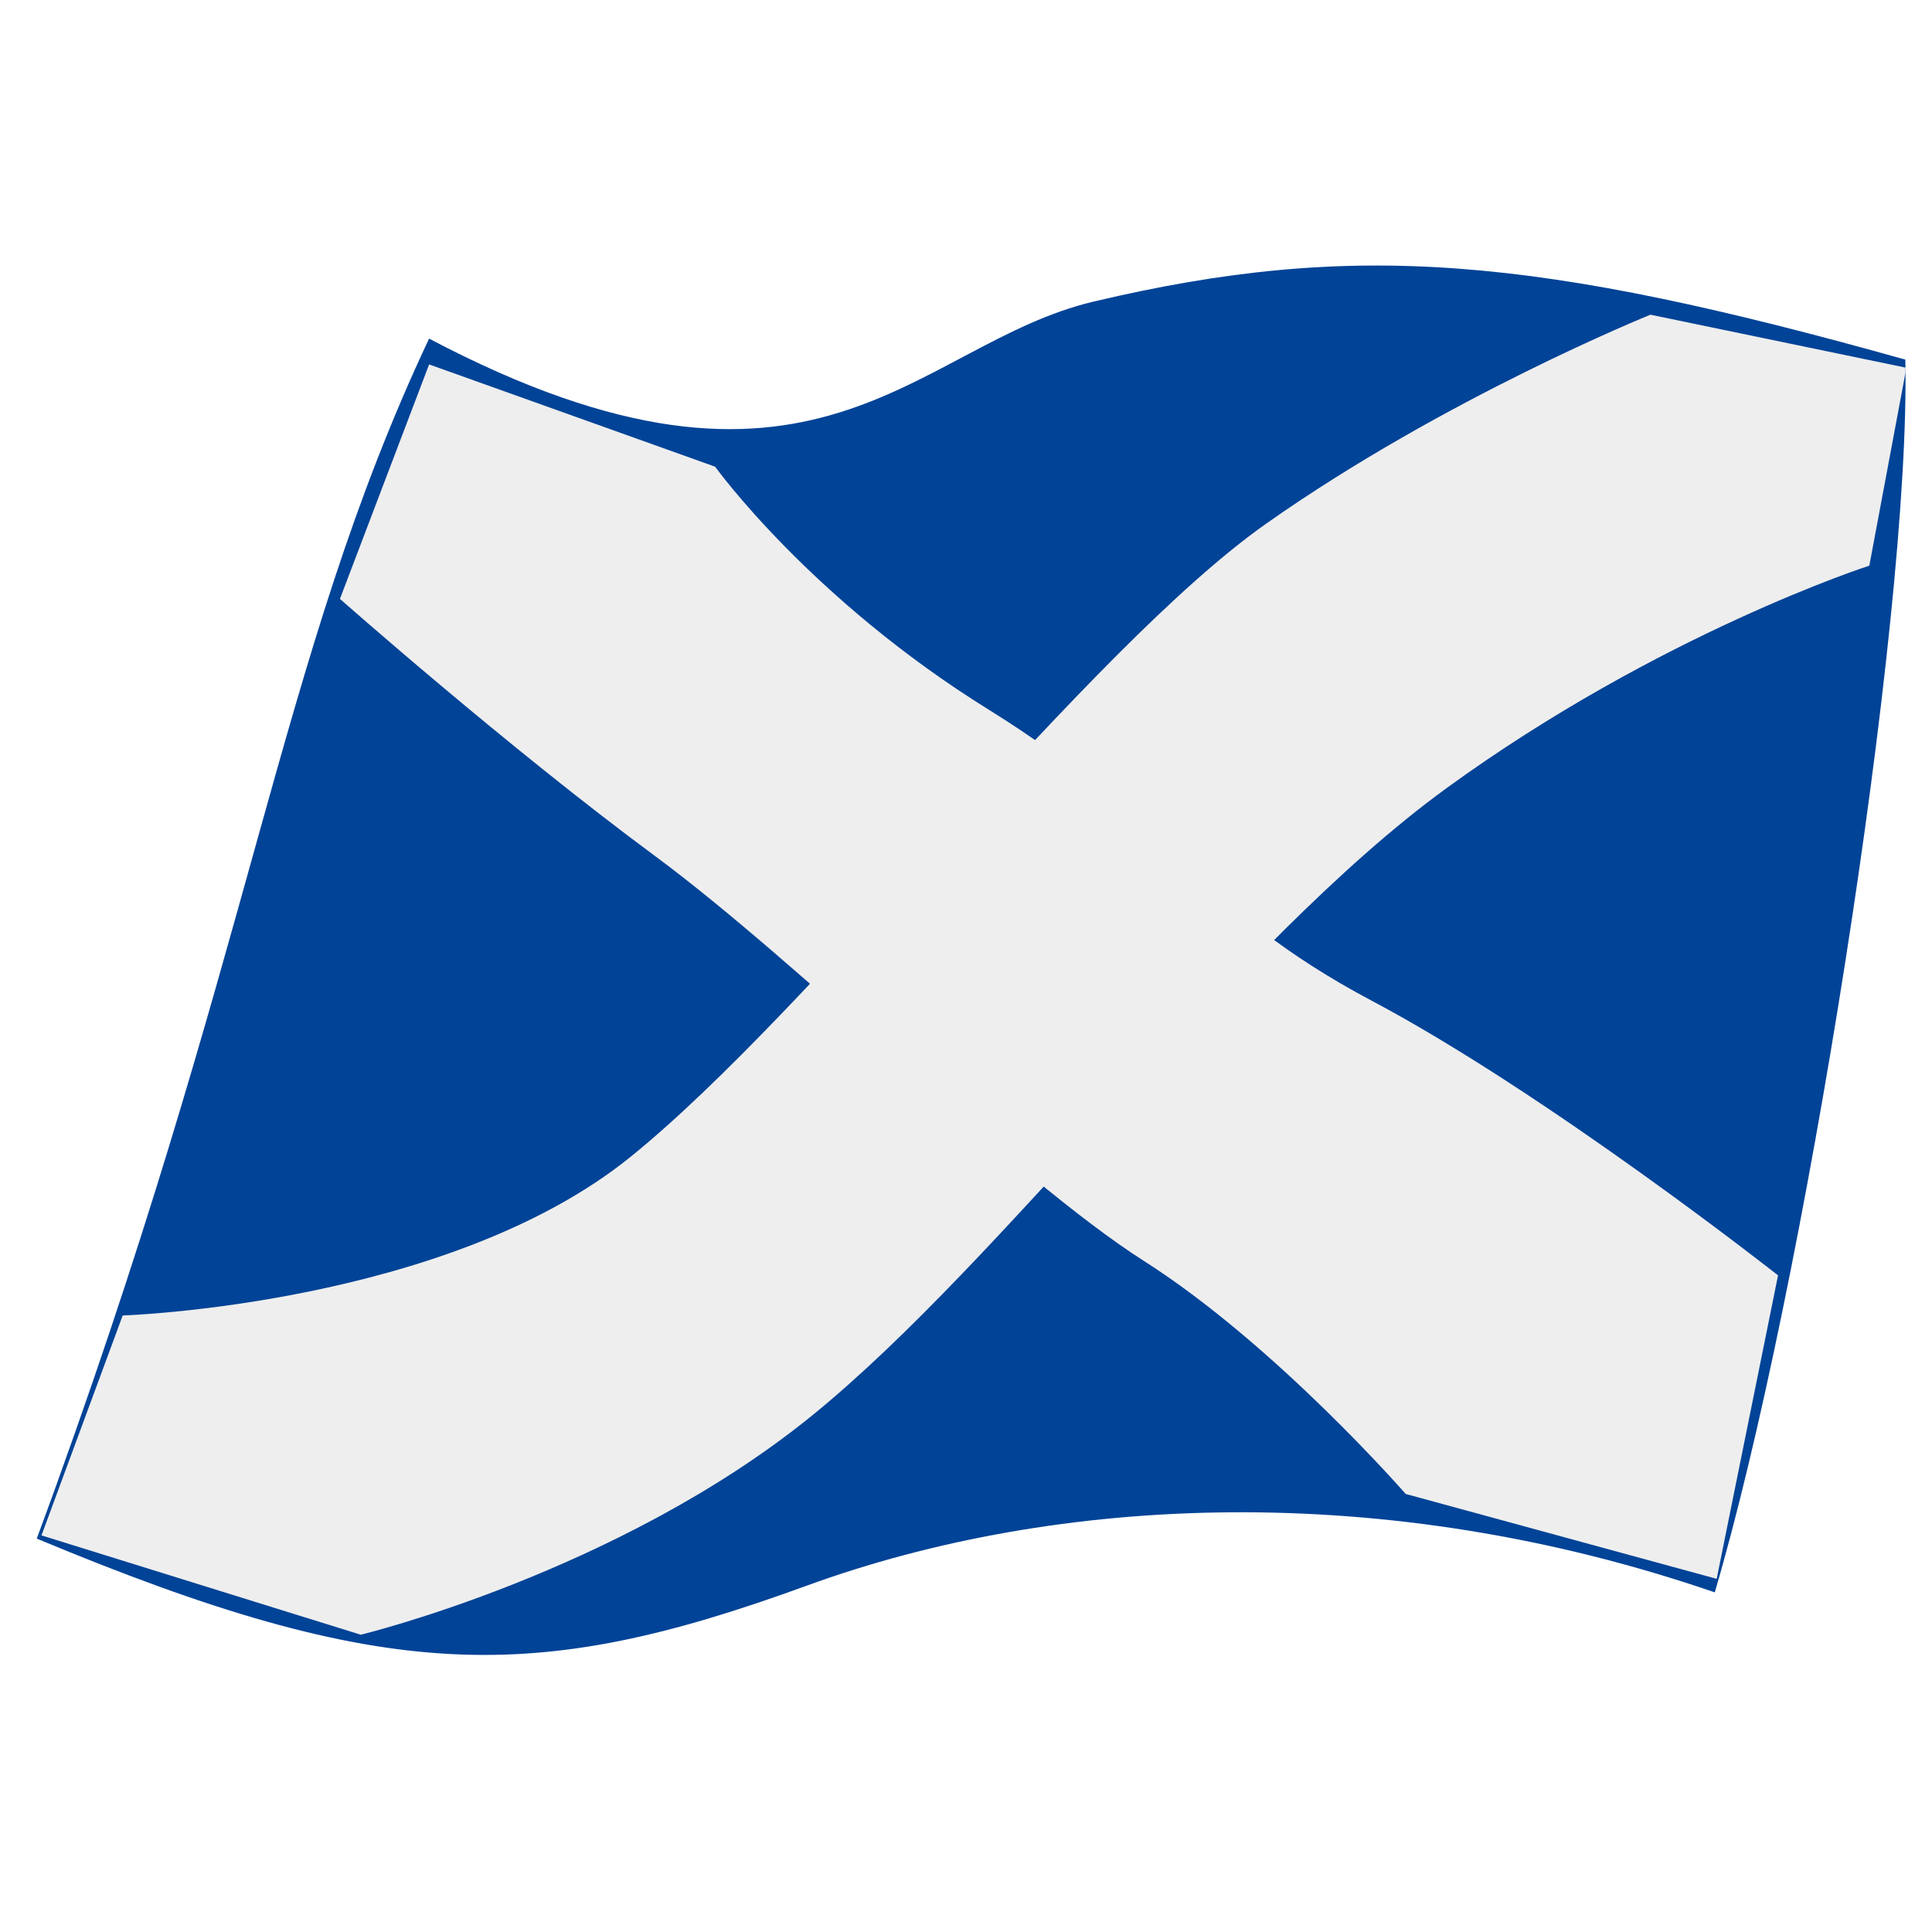
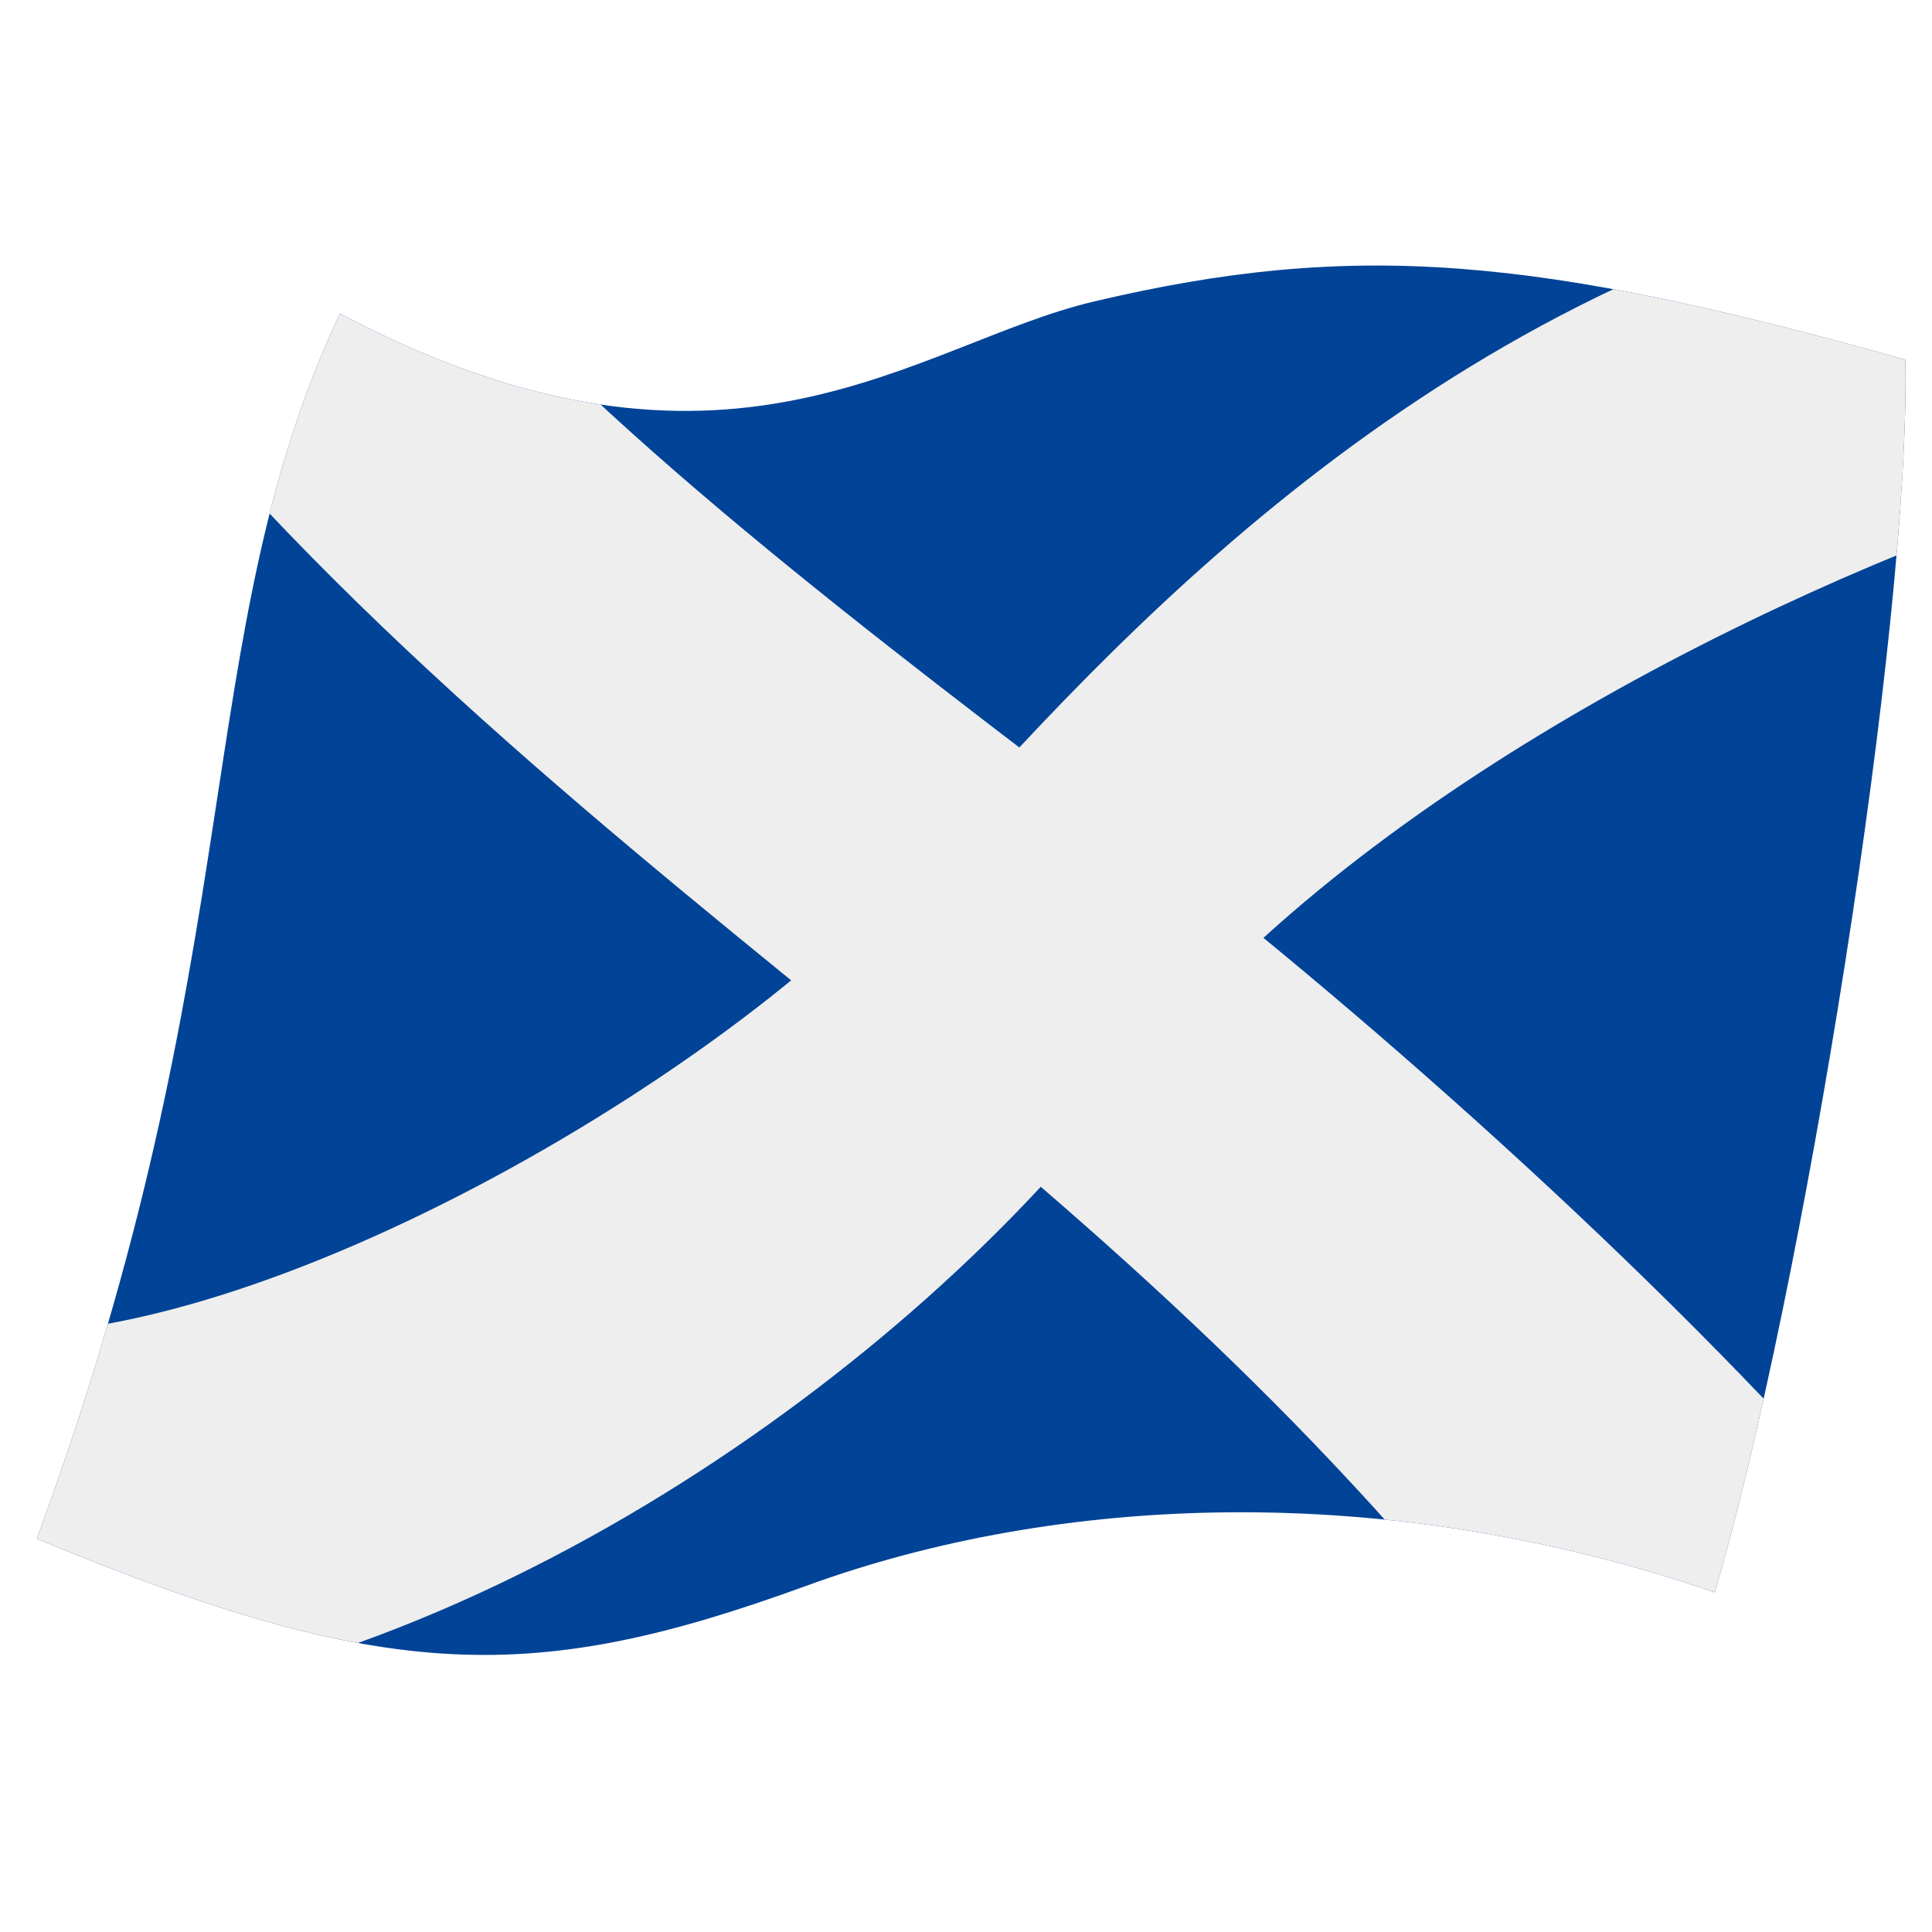
<svg xmlns="http://www.w3.org/2000/svg" viewBox="0 0 64 64" enable-background="new 0 0 64 64" id="svg3089" version="1.1" width="100%" height="100%">
  <defs id="defs3151">
    <clipPath clipPathUnits="userSpaceOnUse" id="clipPath4090">
-       <path style="fill:#014397;fill-opacity:1;stroke:none" d="M 1.218,50.968 C 12.841,55.818 17.738,55.801 26.722,52.528 35.017,49.505 45.888,48.995 56.804,52.749 59.72,42.863 63.302,20.621 63.117,11.913 50.939,8.497 44.895,7.943 36.236,9.988 30.289,11.393 27.042,17.978 14.214,11.217 9.181,21.905 8.415,31.506 1.218,50.968 z" id="path4092" />
+       <path style="fill:#014397;fill-opacity:1;stroke:none" d="M 1.218,50.968 C 12.841,55.818 17.738,55.801 26.722,52.528 35.017,49.505 45.888,48.995 56.804,52.749 59.72,42.863 63.302,20.621 63.117,11.913 50.939,8.497 44.895,7.943 36.236,9.988 30.289,11.393 24.088,17.151 11.26,10.39 6.227,21.078 8.415,31.506 1.218,50.968 z" id="path4092" />
    </clipPath>
  </defs>
-   <g clip-path="url(#clipPath4090)">
-     <rect style="fill:#014397;fill-opacity:1;stroke:none" id="rect4098" width="76.94" height="63.077" x="-4.39" y="0.23" />
-     <path style="fill:#eeeeee;stroke:none" d="m 4.064,43.577 c 0,0 10.75,-0.343 16.824,-5.255 C 26.963,33.411 36.032,21.511 41.953,17.34 47.873,13.169 54.673,10.425 54.673,10.425 l 8.479,1.758 -1.228,6.555 c 0,0 -6.953,2.242 -14.009,7.373 -7.056,5.131 -14.644,15.621 -21.042,20.803 -6.399,5.182 -14.923,7.238 -14.923,7.238 L 1.374,50.862 z" id="path3291" />
-     <path id="path3293" d="m 46.565,49.489 c 0,0 -4.287,-4.922 -8.659,-7.71 C 33.533,38.99 26.566,31.953 21.684,28.346 16.802,24.738 11.261,19.839 11.261,19.839 l 2.954,-7.767 9.475,3.388 c 0,0 3.144,4.378 9.071,8.054 5.927,3.677 6.823,6.532 12.673,9.633 5.849,3.101 13.466,9.101 13.466,9.101 l -2.033,10.053 z" style="fill:#eeeeee;stroke:none" clip-path="url(#clipPath4090)" />
+   <g clip-path="url(#clipPath4090)" id="g4117">
+     <rect style="fill:#014397;fill-opacity:1;stroke:none" id="rect4098" width="65.975" height="50.344" x="-0.853" y="5.889" />
+     <path style="fill:#eeeeee;stroke:none" d="M -1.938,44.078 C 7.402,45.447 23.786,35.838 29.947,28.97 36.109,22.102 46.079,10.588 61.802,6.548 l 6.125,9.939 C 58.094,19.789 44.323,26.745 37.285,35.99 30.247,45.235 15.568,55.868 0.944,56.778 z" id="path3291" />
+     <path id="path3293" d="M 52.074,58.021 C 46,49.591 38.887,42.865 30.677,36.12 22.467,29.375 12.58,21.781 5.07,12.649 L 14.059,7.241 C 19.229,13.831 29.481,21.493 37.141,27.333 c 7.66,5.84 17.732,14.752 24.793,22.837 z" style="fill:#eeeeee;stroke:none" clip-path="url(#clipPath4090)" />
  </g>
</svg>
